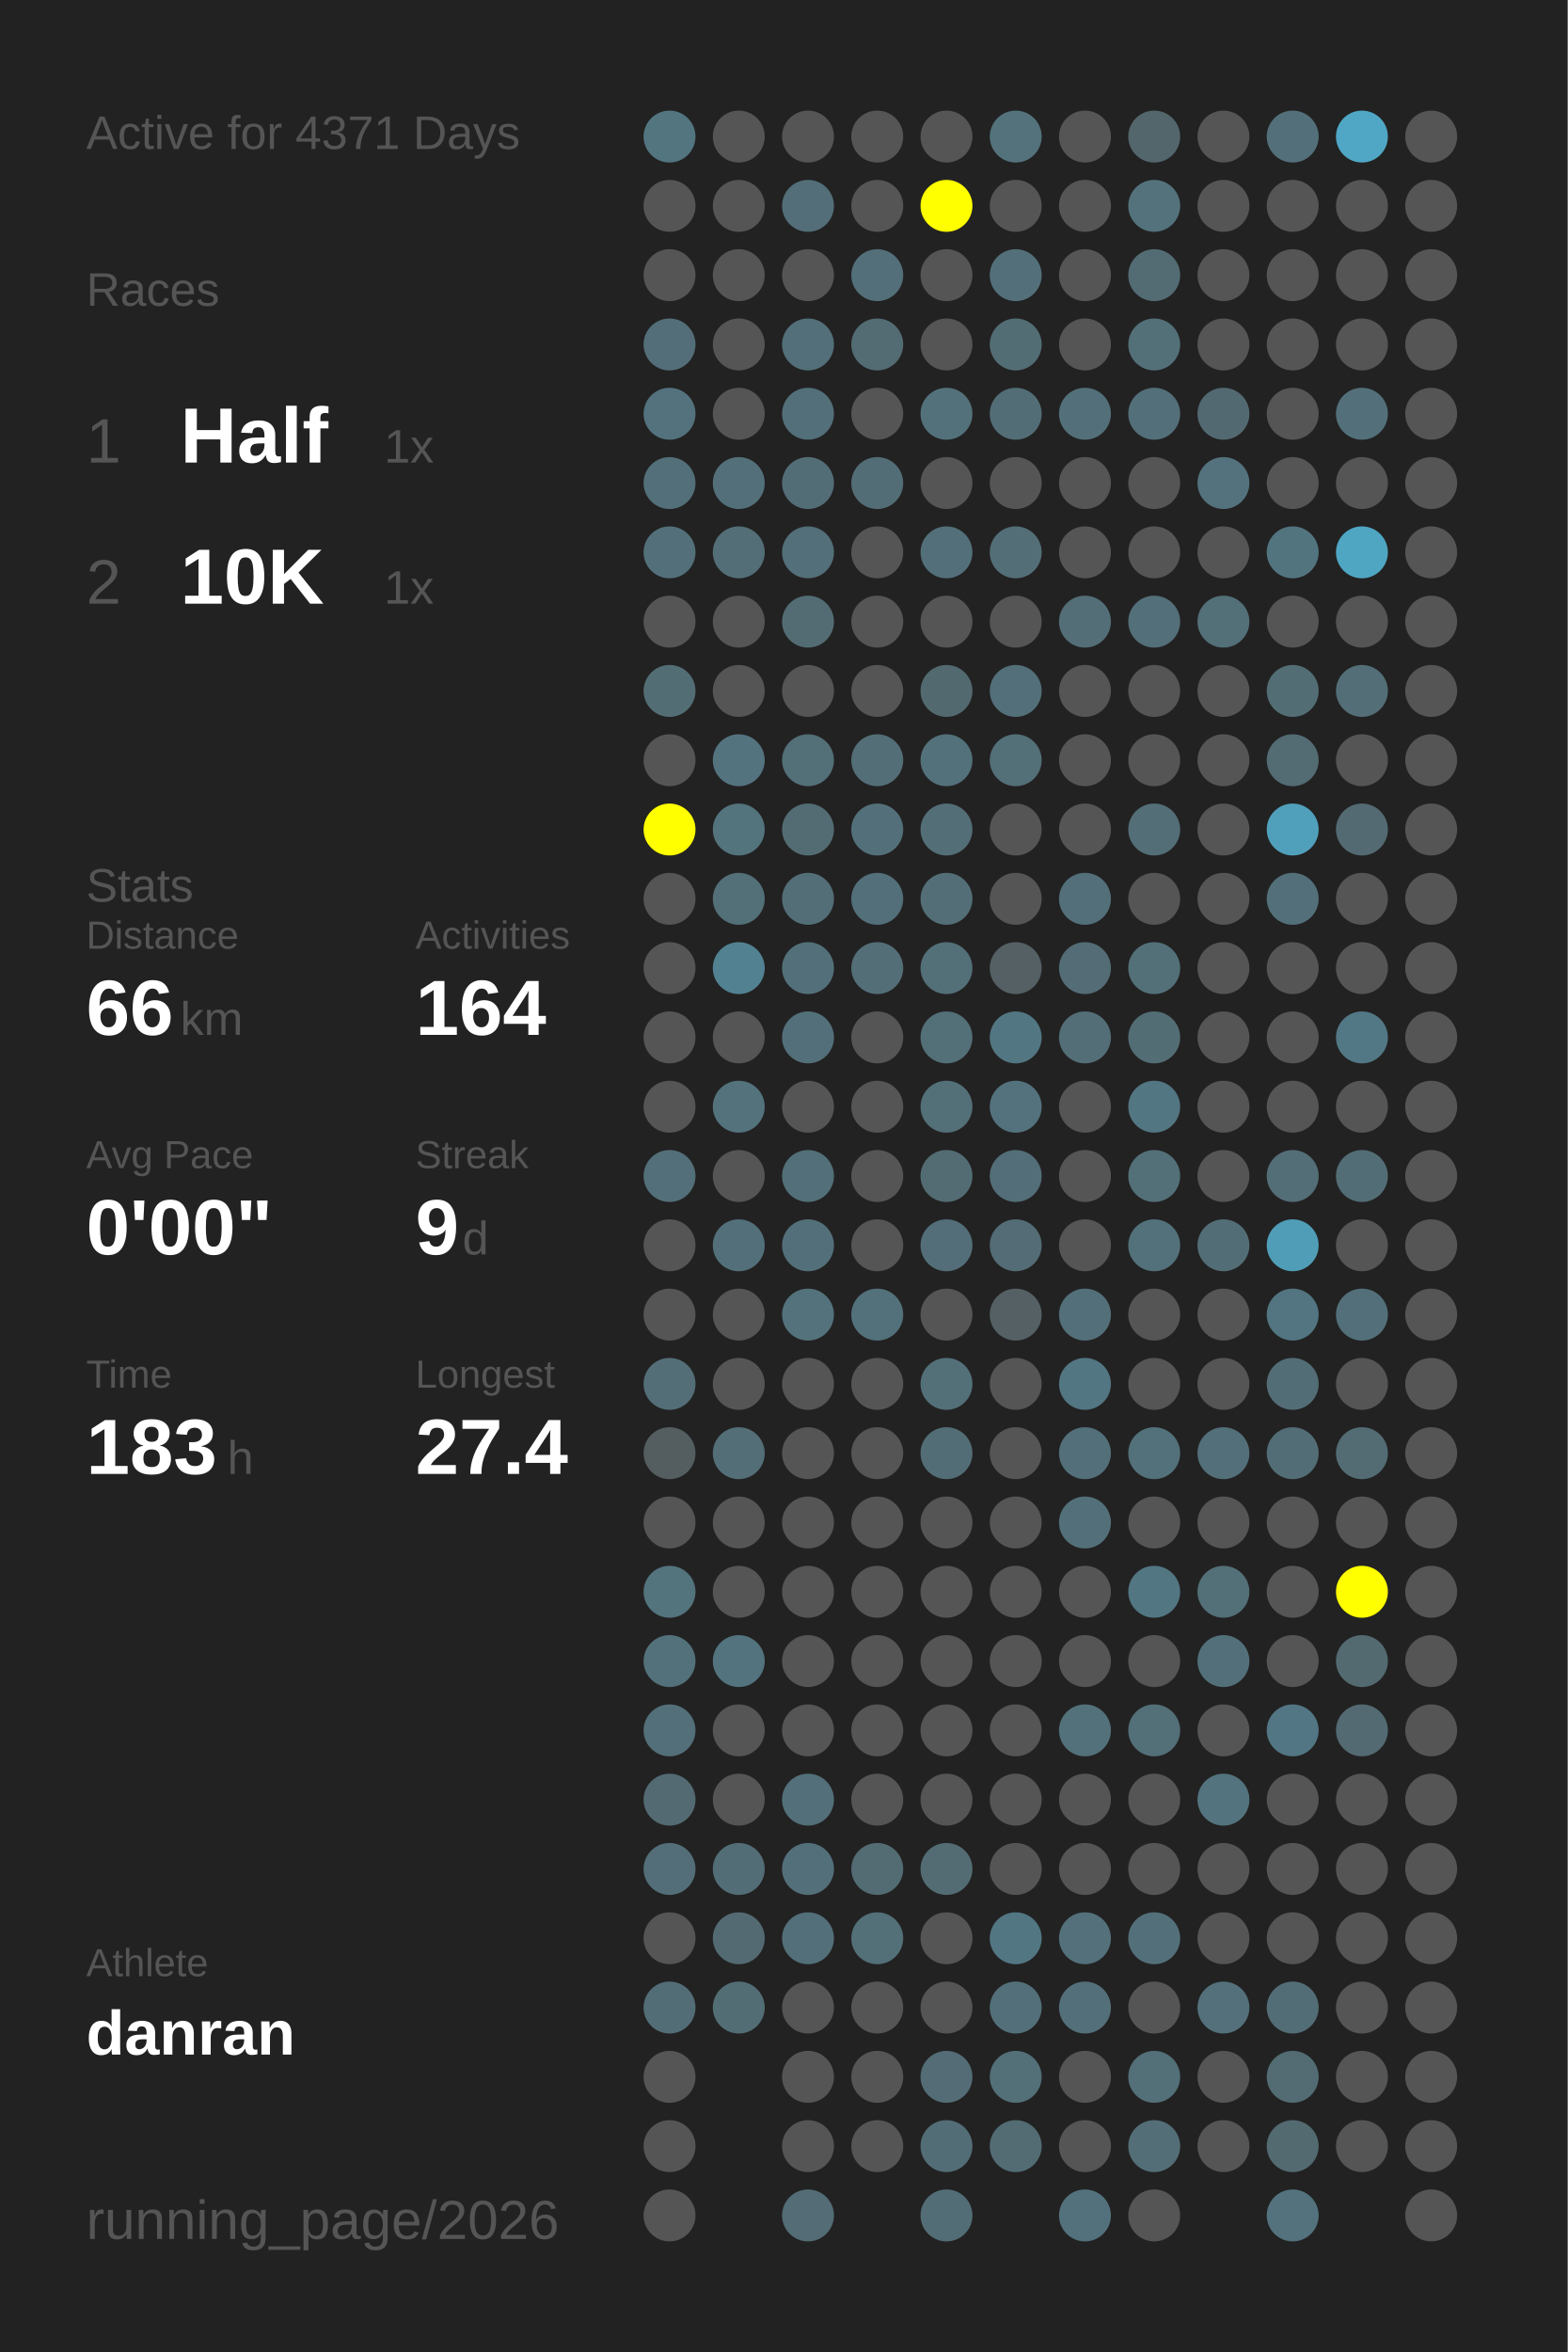
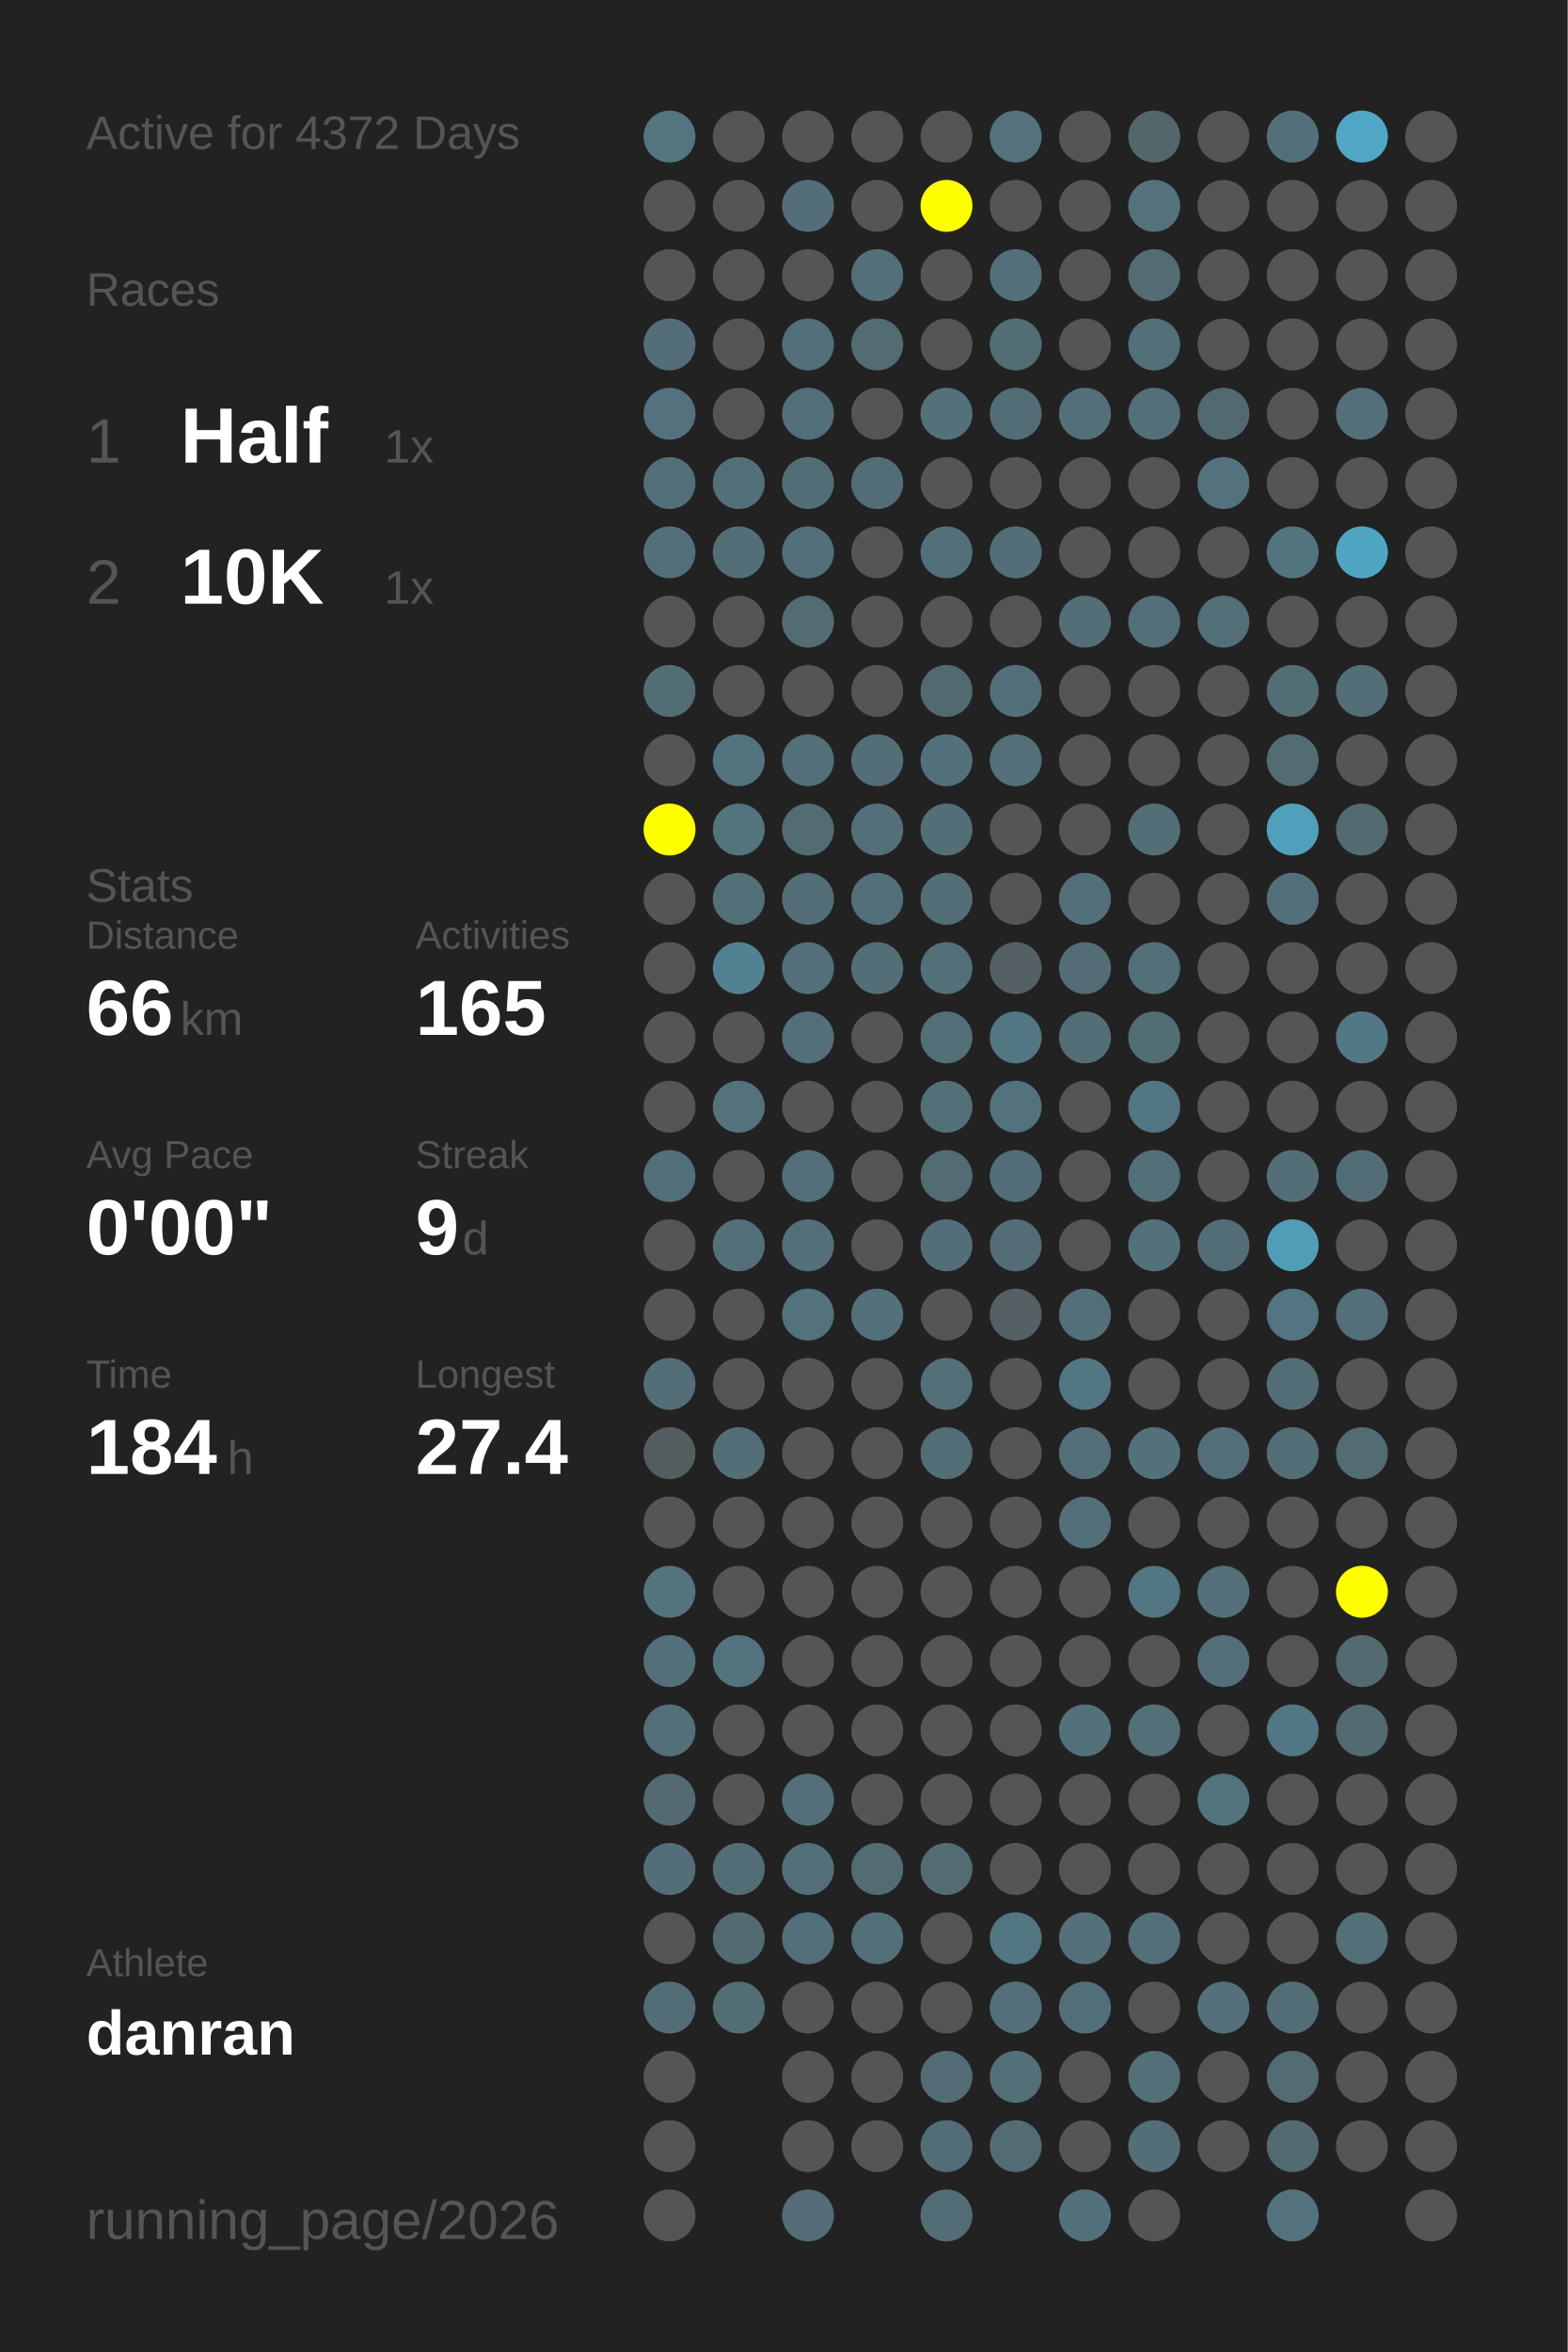
<svg xmlns="http://www.w3.org/2000/svg" baseProfile="full" height="300mm" version="1.1" viewBox="0,0,200,300" width="200mm">
  <defs />
  <rect fill="#222222" height="300" width="200" x="0" y="0" />
-   <text fill="#555555" style="font-size:6px; font-family:Arial;" x="11" y="19">Active for 4371 Days</text>
+   <text fill="#555555" style="font-size:6px; font-family:Arial;" x="11" y="19">Active for 4372 Days</text>
  <text fill="#555555" style="font-size:6px; font-family:Arial;" x="11" y="39">Races</text>
  <text fill="#555555" style="font-size:8px; font-family:Arial;" x="11" y="59">1</text>
  <text fill="#FFFFFF" style="font-size:10px; font-family:Arial; font-weight:bold;" x="23" y="59">Half</text>
  <text fill="#555555" style="font-size:6px; font-family:Arial;" x="49" y="59">1x</text>
  <text fill="#555555" style="font-size:8px; font-family:Arial;" x="11" y="77">2</text>
  <text fill="#FFFFFF" style="font-size:10px; font-family:Arial; font-weight:bold;" x="23" y="77">10K</text>
  <text fill="#555555" style="font-size:6px; font-family:Arial;" x="49" y="77">1x</text>
  <text fill="#555555" style="font-size:6px; font-family:Arial;" x="11" y="115">Stats</text>
  <text fill="#555555" style="font-size:5px; font-family:Arial;" x="11" y="121">Distance</text>
  <text fill="#FFFFFF" style="font-size:10px; font-family:Arial; font-weight:bold;" x="11" y="132">66</text>
  <text fill="#555555" style="font-size:6px; font-family:Arial;" x="23" y="132">km</text>
  <text fill="#555555" style="font-size:5px; font-family:Arial;" x="53" y="121">Activities</text>
-   <text fill="#FFFFFF" style="font-size:10px; font-family:Arial; font-weight:bold;" x="53" y="132">164</text>
+   <text fill="#FFFFFF" style="font-size:10px; font-family:Arial; font-weight:bold;" x="53" y="132">165</text>
  <text fill="#555555" style="font-size:5px; font-family:Arial;" x="11" y="149">Avg Pace</text>
  <text fill="#FFFFFF" style="font-size:10px; font-family:Arial; font-weight:bold;" x="11" y="160">0'00"</text>
  <text fill="#555555" style="font-size:5px; font-family:Arial;" x="53" y="149">Streak</text>
  <text fill="#FFFFFF" style="font-size:10px; font-family:Arial; font-weight:bold;" x="53" y="160">9</text>
  <text fill="#555555" style="font-size:6px; font-family:Arial;" x="59" y="160">d</text>
  <text fill="#555555" style="font-size:5px; font-family:Arial;" x="11" y="177">Time</text>
-   <text fill="#FFFFFF" style="font-size:10px; font-family:Arial; font-weight:bold;" x="11" y="188">183</text>
+   <text fill="#FFFFFF" style="font-size:10px; font-family:Arial; font-weight:bold;" x="11" y="188">184</text>
  <text fill="#555555" style="font-size:6px; font-family:Arial;" x="29" y="188">h</text>
  <text fill="#555555" style="font-size:5px; font-family:Arial;" x="53" y="177">Longest</text>
  <text fill="#FFFFFF" style="font-size:10px; font-family:Arial; font-weight:bold;" x="53" y="188">27.4</text>
  <text fill="#555555" style="font-size:5px; font-family:Arial;" x="11" y="252.065">Athlete</text>
  <text fill="#FFFFFF" style="font-size:8px; font-family:Arial; font-weight:bold;" x="11" y="262.065">danran</text>
  <text fill="#555555" style="font-size:7px; font-family:Arial;" x="11" y="285.581">running_page/2026</text>
  <circle cx="85.417" cy="17.419" fill="#527580" r="3.312" />
  <circle cx="85.417" cy="26.258" fill="#555555" r="3.312" />
  <circle cx="85.417" cy="35.097" fill="#555555" r="3.312" />
  <circle cx="85.417" cy="43.935" fill="#536e78" r="3.312" />
  <circle cx="85.417" cy="52.774" fill="#53727d" r="3.312" />
  <circle cx="85.417" cy="61.613" fill="#536f79" r="3.312" />
  <circle cx="85.417" cy="70.452" fill="#53707a" r="3.312" />
  <circle cx="85.417" cy="79.29" fill="#555555" r="3.312" />
  <circle cx="85.417" cy="88.129" fill="#536d75" r="3.312" />
  <circle cx="85.417" cy="96.968" fill="#555555" r="3.312" />
  <circle cx="85.417" cy="105.806" fill="#FFFF00" r="3.312" />
  <circle cx="85.417" cy="114.645" fill="#555555" r="3.312" />
  <circle cx="85.417" cy="123.484" fill="#555555" r="3.312" />
  <circle cx="85.417" cy="132.323" fill="#555555" r="3.312" />
  <circle cx="85.417" cy="141.161" fill="#555555" r="3.312" />
  <circle cx="85.417" cy="150" fill="#536f79" r="3.312" />
  <circle cx="85.417" cy="158.839" fill="#555555" r="3.312" />
  <circle cx="85.417" cy="167.677" fill="#555555" r="3.312" />
  <circle cx="85.417" cy="176.516" fill="#536e77" r="3.312" />
  <circle cx="85.417" cy="185.355" fill="#545d60" r="3.312" />
  <circle cx="85.417" cy="194.194" fill="#555555" r="3.312" />
  <circle cx="85.417" cy="203.032" fill="#53737d" r="3.312" />
  <circle cx="85.417" cy="211.871" fill="#53717b" r="3.312" />
  <circle cx="85.417" cy="220.71" fill="#536f79" r="3.312" />
  <circle cx="85.417" cy="229.548" fill="#536a72" r="3.312" />
  <circle cx="85.417" cy="238.387" fill="#536e78" r="3.312" />
  <circle cx="85.417" cy="247.226" fill="#555555" r="3.312" />
  <circle cx="85.417" cy="256.065" fill="#536d76" r="3.312" />
  <circle cx="85.417" cy="264.903" fill="#555555" r="3.312" />
  <circle cx="85.417" cy="273.742" fill="#555555" r="3.312" />
  <circle cx="85.417" cy="282.581" fill="#555555" r="3.312" />
  <circle cx="94.25" cy="17.419" fill="#555555" r="3.312" />
  <circle cx="94.25" cy="26.258" fill="#555555" r="3.312" />
  <circle cx="94.25" cy="35.097" fill="#555555" r="3.312" />
  <circle cx="94.25" cy="43.935" fill="#555555" r="3.312" />
  <circle cx="94.25" cy="52.774" fill="#555555" r="3.312" />
  <circle cx="94.25" cy="61.613" fill="#53707a" r="3.312" />
  <circle cx="94.25" cy="70.452" fill="#536e77" r="3.312" />
  <circle cx="94.25" cy="79.29" fill="#555555" r="3.312" />
  <circle cx="94.25" cy="88.129" fill="#555555" r="3.312" />
  <circle cx="94.25" cy="96.968" fill="#53737f" r="3.312" />
  <circle cx="94.25" cy="105.806" fill="#53737d" r="3.312" />
  <circle cx="94.25" cy="114.645" fill="#536f78" r="3.312" />
  <circle cx="94.25" cy="123.484" fill="#528292" r="3.312" />
  <circle cx="94.25" cy="132.323" fill="#555555" r="3.312" />
  <circle cx="94.25" cy="141.161" fill="#53727c" r="3.312" />
  <circle cx="94.25" cy="150" fill="#555555" r="3.312" />
  <circle cx="94.25" cy="158.839" fill="#53707a" r="3.312" />
  <circle cx="94.25" cy="167.677" fill="#555555" r="3.312" />
  <circle cx="94.25" cy="176.516" fill="#555555" r="3.312" />
  <circle cx="94.25" cy="185.355" fill="#536e77" r="3.312" />
  <circle cx="94.25" cy="194.194" fill="#555555" r="3.312" />
  <circle cx="94.25" cy="203.032" fill="#555555" r="3.312" />
  <circle cx="94.25" cy="211.871" fill="#53737e" r="3.312" />
  <circle cx="94.25" cy="220.71" fill="#555555" r="3.312" />
  <circle cx="94.25" cy="229.548" fill="#555555" r="3.312" />
  <circle cx="94.25" cy="238.387" fill="#536d76" r="3.312" />
  <circle cx="94.25" cy="247.226" fill="#536a72" r="3.312" />
  <circle cx="94.25" cy="256.065" fill="#536d75" r="3.312" />
  <circle cx="103.083" cy="17.419" fill="#555555" r="3.312" />
  <circle cx="103.083" cy="26.258" fill="#536e78" r="3.312" />
  <circle cx="103.083" cy="35.097" fill="#555555" r="3.312" />
  <circle cx="103.083" cy="43.935" fill="#536f79" r="3.312" />
  <circle cx="103.083" cy="52.774" fill="#536f79" r="3.312" />
  <circle cx="103.083" cy="61.613" fill="#536d76" r="3.312" />
  <circle cx="103.083" cy="70.452" fill="#536f79" r="3.312" />
  <circle cx="103.083" cy="79.29" fill="#536c74" r="3.312" />
  <circle cx="103.083" cy="88.129" fill="#555555" r="3.312" />
  <circle cx="103.083" cy="96.968" fill="#536f78" r="3.312" />
  <circle cx="103.083" cy="105.806" fill="#536c74" r="3.312" />
  <circle cx="103.083" cy="114.645" fill="#536e77" r="3.312" />
  <circle cx="103.083" cy="123.484" fill="#53707a" r="3.312" />
  <circle cx="103.083" cy="132.323" fill="#53707a" r="3.312" />
  <circle cx="103.083" cy="141.161" fill="#555555" r="3.312" />
  <circle cx="103.083" cy="150" fill="#536f79" r="3.312" />
  <circle cx="103.083" cy="158.839" fill="#53707a" r="3.312" />
  <circle cx="103.083" cy="167.677" fill="#53727c" r="3.312" />
  <circle cx="103.083" cy="176.516" fill="#555555" r="3.312" />
  <circle cx="103.083" cy="185.355" fill="#555555" r="3.312" />
  <circle cx="103.083" cy="194.194" fill="#555555" r="3.312" />
  <circle cx="103.083" cy="203.032" fill="#555555" r="3.312" />
  <circle cx="103.083" cy="211.871" fill="#555555" r="3.312" />
  <circle cx="103.083" cy="220.71" fill="#555555" r="3.312" />
  <circle cx="103.083" cy="229.548" fill="#53707a" r="3.312" />
  <circle cx="103.083" cy="238.387" fill="#53707a" r="3.312" />
  <circle cx="103.083" cy="247.226" fill="#536f79" r="3.312" />
  <circle cx="103.083" cy="256.065" fill="#555555" r="3.312" />
  <circle cx="103.083" cy="264.903" fill="#555555" r="3.312" />
  <circle cx="103.083" cy="273.742" fill="#555555" r="3.312" />
  <circle cx="103.083" cy="282.581" fill="#536c75" r="3.312" />
  <circle cx="111.917" cy="17.419" fill="#555555" r="3.312" />
  <circle cx="111.917" cy="26.258" fill="#555555" r="3.312" />
  <circle cx="111.917" cy="35.097" fill="#536f79" r="3.312" />
  <circle cx="111.917" cy="43.935" fill="#536b73" r="3.312" />
  <circle cx="111.917" cy="52.774" fill="#555555" r="3.312" />
  <circle cx="111.917" cy="61.613" fill="#536d76" r="3.312" />
  <circle cx="111.917" cy="70.452" fill="#555555" r="3.312" />
  <circle cx="111.917" cy="79.29" fill="#555555" r="3.312" />
  <circle cx="111.917" cy="88.129" fill="#555555" r="3.312" />
  <circle cx="111.917" cy="96.968" fill="#536e77" r="3.312" />
  <circle cx="111.917" cy="105.806" fill="#53707a" r="3.312" />
  <circle cx="111.917" cy="114.645" fill="#536f79" r="3.312" />
  <circle cx="111.917" cy="123.484" fill="#536e77" r="3.312" />
  <circle cx="111.917" cy="132.323" fill="#555555" r="3.312" />
  <circle cx="111.917" cy="141.161" fill="#555555" r="3.312" />
  <circle cx="111.917" cy="150" fill="#555555" r="3.312" />
  <circle cx="111.917" cy="158.839" fill="#555555" r="3.312" />
  <circle cx="111.917" cy="167.677" fill="#53717b" r="3.312" />
  <circle cx="111.917" cy="176.516" fill="#555555" r="3.312" />
  <circle cx="111.917" cy="185.355" fill="#555555" r="3.312" />
  <circle cx="111.917" cy="194.194" fill="#555555" r="3.312" />
  <circle cx="111.917" cy="203.032" fill="#555555" r="3.312" />
  <circle cx="111.917" cy="211.871" fill="#555555" r="3.312" />
  <circle cx="111.917" cy="220.71" fill="#555555" r="3.312" />
  <circle cx="111.917" cy="229.548" fill="#555555" r="3.312" />
  <circle cx="111.917" cy="238.387" fill="#536b73" r="3.312" />
  <circle cx="111.917" cy="247.226" fill="#536f78" r="3.312" />
  <circle cx="111.917" cy="256.065" fill="#555555" r="3.312" />
  <circle cx="111.917" cy="264.903" fill="#555555" r="3.312" />
  <circle cx="111.917" cy="273.742" fill="#555555" r="3.312" />
  <circle cx="120.75" cy="17.419" fill="#555555" r="3.312" />
  <circle cx="120.75" cy="26.258" fill="#FFFF00" r="3.312" />
  <circle cx="120.75" cy="35.097" fill="#555555" r="3.312" />
  <circle cx="120.75" cy="43.935" fill="#555555" r="3.312" />
  <circle cx="120.75" cy="52.774" fill="#53717b" r="3.312" />
  <circle cx="120.75" cy="61.613" fill="#555555" r="3.312" />
  <circle cx="120.75" cy="70.452" fill="#536f79" r="3.312" />
  <circle cx="120.75" cy="79.29" fill="#555555" r="3.312" />
  <circle cx="120.75" cy="88.129" fill="#536970" r="3.312" />
  <circle cx="120.75" cy="96.968" fill="#53717b" r="3.312" />
  <circle cx="120.75" cy="105.806" fill="#536e77" r="3.312" />
  <circle cx="120.75" cy="114.645" fill="#536e77" r="3.312" />
  <circle cx="120.75" cy="123.484" fill="#536f78" r="3.312" />
  <circle cx="120.75" cy="132.323" fill="#536f78" r="3.312" />
  <circle cx="120.75" cy="141.161" fill="#536f78" r="3.312" />
  <circle cx="120.75" cy="150" fill="#536c74" r="3.312" />
  <circle cx="120.75" cy="158.839" fill="#536e78" r="3.312" />
  <circle cx="120.75" cy="167.677" fill="#555555" r="3.312" />
  <circle cx="120.75" cy="176.516" fill="#537079" r="3.312" />
  <circle cx="120.75" cy="185.355" fill="#536d76" r="3.312" />
  <circle cx="120.75" cy="194.194" fill="#555555" r="3.312" />
  <circle cx="120.75" cy="203.032" fill="#555555" r="3.312" />
  <circle cx="120.75" cy="211.871" fill="#555555" r="3.312" />
  <circle cx="120.75" cy="220.71" fill="#555555" r="3.312" />
  <circle cx="120.75" cy="229.548" fill="#555555" r="3.312" />
  <circle cx="120.75" cy="238.387" fill="#536c74" r="3.312" />
  <circle cx="120.75" cy="247.226" fill="#555555" r="3.312" />
  <circle cx="120.75" cy="256.065" fill="#555555" r="3.312" />
  <circle cx="120.75" cy="264.903" fill="#536c75" r="3.312" />
  <circle cx="120.75" cy="273.742" fill="#536d76" r="3.312" />
  <circle cx="120.75" cy="282.581" fill="#536d76" r="3.312" />
  <circle cx="129.583" cy="17.419" fill="#53727c" r="3.312" />
  <circle cx="129.583" cy="26.258" fill="#555555" r="3.312" />
  <circle cx="129.583" cy="35.097" fill="#53707a" r="3.312" />
  <circle cx="129.583" cy="43.935" fill="#536d75" r="3.312" />
  <circle cx="129.583" cy="52.774" fill="#536d76" r="3.312" />
  <circle cx="129.583" cy="61.613" fill="#555555" r="3.312" />
  <circle cx="129.583" cy="70.452" fill="#536e77" r="3.312" />
  <circle cx="129.583" cy="79.29" fill="#555555" r="3.312" />
  <circle cx="129.583" cy="88.129" fill="#536f79" r="3.312" />
  <circle cx="129.583" cy="96.968" fill="#536f78" r="3.312" />
  <circle cx="129.583" cy="105.806" fill="#555555" r="3.312" />
  <circle cx="129.583" cy="114.645" fill="#555555" r="3.312" />
  <circle cx="129.583" cy="123.484" fill="#546064" r="3.312" />
  <circle cx="129.583" cy="132.323" fill="#527682" r="3.312" />
  <circle cx="129.583" cy="141.161" fill="#53727d" r="3.312" />
  <circle cx="129.583" cy="150" fill="#536e78" r="3.312" />
  <circle cx="129.583" cy="158.839" fill="#536c75" r="3.312" />
  <circle cx="129.583" cy="167.677" fill="#546064" r="3.312" />
  <circle cx="129.583" cy="176.516" fill="#555555" r="3.312" />
  <circle cx="129.583" cy="185.355" fill="#555555" r="3.312" />
  <circle cx="129.583" cy="194.194" fill="#555555" r="3.312" />
  <circle cx="129.583" cy="203.032" fill="#555555" r="3.312" />
  <circle cx="129.583" cy="211.871" fill="#555555" r="3.312" />
  <circle cx="129.583" cy="220.71" fill="#555555" r="3.312" />
  <circle cx="129.583" cy="229.548" fill="#555555" r="3.312" />
  <circle cx="129.583" cy="238.387" fill="#555555" r="3.312" />
  <circle cx="129.583" cy="247.226" fill="#527783" r="3.312" />
  <circle cx="129.583" cy="256.065" fill="#53707a" r="3.312" />
  <circle cx="129.583" cy="264.903" fill="#536f78" r="3.312" />
  <circle cx="129.583" cy="273.742" fill="#536c74" r="3.312" />
  <circle cx="138.417" cy="17.419" fill="#555555" r="3.312" />
  <circle cx="138.417" cy="26.258" fill="#555555" r="3.312" />
  <circle cx="138.417" cy="35.097" fill="#555555" r="3.312" />
  <circle cx="138.417" cy="43.935" fill="#555555" r="3.312" />
  <circle cx="138.417" cy="52.774" fill="#53707a" r="3.312" />
  <circle cx="138.417" cy="61.613" fill="#555555" r="3.312" />
  <circle cx="138.417" cy="70.452" fill="#555555" r="3.312" />
  <circle cx="138.417" cy="79.29" fill="#536e77" r="3.312" />
  <circle cx="138.417" cy="88.129" fill="#555555" r="3.312" />
  <circle cx="138.417" cy="96.968" fill="#555555" r="3.312" />
  <circle cx="138.417" cy="105.806" fill="#555555" r="3.312" />
  <circle cx="138.417" cy="114.645" fill="#53707a" r="3.312" />
  <circle cx="138.417" cy="123.484" fill="#536c75" r="3.312" />
  <circle cx="138.417" cy="132.323" fill="#536e77" r="3.312" />
  <circle cx="138.417" cy="141.161" fill="#555555" r="3.312" />
  <circle cx="138.417" cy="150" fill="#555555" r="3.312" />
  <circle cx="138.417" cy="158.839" fill="#555555" r="3.312" />
  <circle cx="138.417" cy="167.677" fill="#536f79" r="3.312" />
  <circle cx="138.417" cy="176.516" fill="#527682" r="3.312" />
  <circle cx="138.417" cy="185.355" fill="#53707a" r="3.312" />
  <circle cx="138.417" cy="194.194" fill="#53707a" r="3.312" />
  <circle cx="138.417" cy="203.032" fill="#555555" r="3.312" />
  <circle cx="138.417" cy="211.871" fill="#555555" r="3.312" />
  <circle cx="138.417" cy="220.71" fill="#53717b" r="3.312" />
  <circle cx="138.417" cy="229.548" fill="#555555" r="3.312" />
  <circle cx="138.417" cy="238.387" fill="#555555" r="3.312" />
  <circle cx="138.417" cy="247.226" fill="#53707b" r="3.312" />
  <circle cx="138.417" cy="256.065" fill="#536f79" r="3.312" />
  <circle cx="138.417" cy="264.903" fill="#555555" r="3.312" />
  <circle cx="138.417" cy="273.742" fill="#555555" r="3.312" />
  <circle cx="138.417" cy="282.581" fill="#53717c" r="3.312" />
  <circle cx="147.25" cy="17.419" fill="#53666c" r="3.312" />
  <circle cx="147.25" cy="26.258" fill="#53727c" r="3.312" />
  <circle cx="147.25" cy="35.097" fill="#536c74" r="3.312" />
  <circle cx="147.25" cy="43.935" fill="#537079" r="3.312" />
  <circle cx="147.25" cy="52.774" fill="#536f79" r="3.312" />
  <circle cx="147.25" cy="61.613" fill="#555555" r="3.312" />
  <circle cx="147.25" cy="70.452" fill="#555555" r="3.312" />
  <circle cx="147.25" cy="79.29" fill="#536f79" r="3.312" />
  <circle cx="147.25" cy="88.129" fill="#555555" r="3.312" />
  <circle cx="147.25" cy="96.968" fill="#555555" r="3.312" />
  <circle cx="147.25" cy="105.806" fill="#536e77" r="3.312" />
  <circle cx="147.25" cy="114.645" fill="#555555" r="3.312" />
  <circle cx="147.25" cy="123.484" fill="#537079" r="3.312" />
  <circle cx="147.25" cy="132.323" fill="#536d75" r="3.312" />
  <circle cx="147.25" cy="141.161" fill="#527682" r="3.312" />
  <circle cx="147.25" cy="150" fill="#537079" r="3.312" />
  <circle cx="147.25" cy="158.839" fill="#53717b" r="3.312" />
  <circle cx="147.25" cy="167.677" fill="#555555" r="3.312" />
  <circle cx="147.25" cy="176.516" fill="#555555" r="3.312" />
  <circle cx="147.25" cy="185.355" fill="#53717b" r="3.312" />
  <circle cx="147.25" cy="194.194" fill="#555555" r="3.312" />
  <circle cx="147.25" cy="203.032" fill="#527682" r="3.312" />
  <circle cx="147.25" cy="211.871" fill="#555555" r="3.312" />
  <circle cx="147.25" cy="220.71" fill="#536f78" r="3.312" />
  <circle cx="147.25" cy="229.548" fill="#555555" r="3.312" />
  <circle cx="147.25" cy="238.387" fill="#555555" r="3.312" />
  <circle cx="147.25" cy="247.226" fill="#53707a" r="3.312" />
  <circle cx="147.25" cy="256.065" fill="#555555" r="3.312" />
  <circle cx="147.25" cy="264.903" fill="#536f78" r="3.312" />
  <circle cx="147.25" cy="273.742" fill="#536e77" r="3.312" />
  <circle cx="147.25" cy="282.581" fill="#555555" r="3.312" />
  <circle cx="156.083" cy="17.419" fill="#555555" r="3.312" />
  <circle cx="156.083" cy="26.258" fill="#555555" r="3.312" />
  <circle cx="156.083" cy="35.097" fill="#555555" r="3.312" />
  <circle cx="156.083" cy="43.935" fill="#555555" r="3.312" />
  <circle cx="156.083" cy="52.774" fill="#536971" r="3.312" />
  <circle cx="156.083" cy="61.613" fill="#53727d" r="3.312" />
  <circle cx="156.083" cy="70.452" fill="#555555" r="3.312" />
  <circle cx="156.083" cy="79.29" fill="#536f78" r="3.312" />
  <circle cx="156.083" cy="88.129" fill="#555555" r="3.312" />
  <circle cx="156.083" cy="96.968" fill="#555555" r="3.312" />
  <circle cx="156.083" cy="105.806" fill="#555555" r="3.312" />
  <circle cx="156.083" cy="114.645" fill="#555555" r="3.312" />
  <circle cx="156.083" cy="123.484" fill="#555555" r="3.312" />
  <circle cx="156.083" cy="132.323" fill="#555555" r="3.312" />
  <circle cx="156.083" cy="141.161" fill="#555555" r="3.312" />
  <circle cx="156.083" cy="150" fill="#555555" r="3.312" />
  <circle cx="156.083" cy="158.839" fill="#536d76" r="3.312" />
  <circle cx="156.083" cy="167.677" fill="#555555" r="3.312" />
  <circle cx="156.083" cy="176.516" fill="#555555" r="3.312" />
  <circle cx="156.083" cy="185.355" fill="#536f79" r="3.312" />
  <circle cx="156.083" cy="194.194" fill="#555555" r="3.312" />
  <circle cx="156.083" cy="203.032" fill="#536f78" r="3.312" />
  <circle cx="156.083" cy="211.871" fill="#53707a" r="3.312" />
  <circle cx="156.083" cy="220.71" fill="#555555" r="3.312" />
  <circle cx="156.083" cy="229.548" fill="#53737e" r="3.312" />
  <circle cx="156.083" cy="238.387" fill="#555555" r="3.312" />
  <circle cx="156.083" cy="247.226" fill="#555555" r="3.312" />
  <circle cx="156.083" cy="256.065" fill="#53707b" r="3.312" />
  <circle cx="156.083" cy="264.903" fill="#555555" r="3.312" />
  <circle cx="156.083" cy="273.742" fill="#555555" r="3.312" />
  <circle cx="164.917" cy="17.419" fill="#53707a" r="3.312" />
  <circle cx="164.917" cy="26.258" fill="#555555" r="3.312" />
  <circle cx="164.917" cy="35.097" fill="#555555" r="3.312" />
  <circle cx="164.917" cy="43.935" fill="#555555" r="3.312" />
  <circle cx="164.917" cy="52.774" fill="#555555" r="3.312" />
  <circle cx="164.917" cy="61.613" fill="#555555" r="3.312" />
  <circle cx="164.917" cy="70.452" fill="#52747f" r="3.312" />
  <circle cx="164.917" cy="79.29" fill="#555555" r="3.312" />
  <circle cx="164.917" cy="88.129" fill="#536d75" r="3.312" />
  <circle cx="164.917" cy="96.968" fill="#536b73" r="3.312" />
  <circle cx="164.917" cy="105.806" fill="#50a0bb" r="3.312" />
  <circle cx="164.917" cy="114.645" fill="#53707a" r="3.312" />
  <circle cx="164.917" cy="123.484" fill="#555555" r="3.312" />
  <circle cx="164.917" cy="132.323" fill="#555555" r="3.312" />
  <circle cx="164.917" cy="141.161" fill="#555555" r="3.312" />
  <circle cx="164.917" cy="150" fill="#536e77" r="3.312" />
  <circle cx="164.917" cy="158.839" fill="#509db7" r="3.312" />
  <circle cx="164.917" cy="167.677" fill="#527581" r="3.312" />
  <circle cx="164.917" cy="176.516" fill="#536d76" r="3.312" />
  <circle cx="164.917" cy="185.355" fill="#536d76" r="3.312" />
  <circle cx="164.917" cy="194.194" fill="#555555" r="3.312" />
  <circle cx="164.917" cy="203.032" fill="#555555" r="3.312" />
  <circle cx="164.917" cy="211.871" fill="#555555" r="3.312" />
  <circle cx="164.917" cy="220.71" fill="#527683" r="3.312" />
  <circle cx="164.917" cy="229.548" fill="#555555" r="3.312" />
  <circle cx="164.917" cy="238.387" fill="#555555" r="3.312" />
  <circle cx="164.917" cy="247.226" fill="#555555" r="3.312" />
  <circle cx="164.917" cy="256.065" fill="#536d76" r="3.312" />
  <circle cx="164.917" cy="264.903" fill="#536c74" r="3.312" />
  <circle cx="164.917" cy="273.742" fill="#536a71" r="3.312" />
  <circle cx="164.917" cy="282.581" fill="#53727d" r="3.312" />
  <circle cx="173.75" cy="17.419" fill="#4fa7c5" r="3.312" />
  <circle cx="173.75" cy="26.258" fill="#555555" r="3.312" />
  <circle cx="173.75" cy="35.097" fill="#555555" r="3.312" />
  <circle cx="173.75" cy="43.935" fill="#555555" r="3.312" />
  <circle cx="173.75" cy="52.774" fill="#53707a" r="3.312" />
  <circle cx="173.75" cy="61.613" fill="#555555" r="3.312" />
  <circle cx="173.75" cy="70.452" fill="#4fa6c3" r="3.312" />
  <circle cx="173.75" cy="79.29" fill="#555555" r="3.312" />
  <circle cx="173.75" cy="88.129" fill="#536e77" r="3.312" />
  <circle cx="173.75" cy="96.968" fill="#555555" r="3.312" />
  <circle cx="173.75" cy="105.806" fill="#536a72" r="3.312" />
  <circle cx="173.75" cy="114.645" fill="#555555" r="3.312" />
  <circle cx="173.75" cy="123.484" fill="#555555" r="3.312" />
  <circle cx="173.75" cy="132.323" fill="#527885" r="3.312" />
  <circle cx="173.75" cy="141.161" fill="#555555" r="3.312" />
  <circle cx="173.75" cy="150" fill="#536d76" r="3.312" />
  <circle cx="173.75" cy="158.839" fill="#555555" r="3.312" />
  <circle cx="173.75" cy="167.677" fill="#53707a" r="3.312" />
  <circle cx="173.75" cy="176.516" fill="#555555" r="3.312" />
  <circle cx="173.75" cy="185.355" fill="#536c74" r="3.312" />
  <circle cx="173.75" cy="194.194" fill="#555555" r="3.312" />
  <circle cx="173.75" cy="203.032" fill="#FFFF00" r="3.312" />
  <circle cx="173.75" cy="211.871" fill="#536a71" r="3.312" />
  <circle cx="173.75" cy="220.71" fill="#536a72" r="3.312" />
  <circle cx="173.75" cy="229.548" fill="#555555" r="3.312" />
  <circle cx="173.75" cy="238.387" fill="#555555" r="3.312" />
-   <circle cx="173.75" cy="247.226" fill="#555555" r="3.312" />
+   <circle cx="173.75" cy="247.226" fill="#536f78" r="3.312" />
  <circle cx="173.75" cy="256.065" fill="#555555" r="3.312" />
  <circle cx="173.75" cy="264.903" fill="#555555" r="3.312" />
  <circle cx="173.75" cy="273.742" fill="#555555" r="3.312" />
  <circle cx="182.583" cy="17.419" fill="#555555" r="3.312" />
  <circle cx="182.583" cy="26.258" fill="#555555" r="3.312" />
  <circle cx="182.583" cy="35.097" fill="#555555" r="3.312" />
  <circle cx="182.583" cy="43.935" fill="#555555" r="3.312" />
  <circle cx="182.583" cy="52.774" fill="#555555" r="3.312" />
  <circle cx="182.583" cy="61.613" fill="#555555" r="3.312" />
  <circle cx="182.583" cy="70.452" fill="#555555" r="3.312" />
  <circle cx="182.583" cy="79.29" fill="#555555" r="3.312" />
  <circle cx="182.583" cy="88.129" fill="#555555" r="3.312" />
  <circle cx="182.583" cy="96.968" fill="#555555" r="3.312" />
  <circle cx="182.583" cy="105.806" fill="#555555" r="3.312" />
  <circle cx="182.583" cy="114.645" fill="#555555" r="3.312" />
  <circle cx="182.583" cy="123.484" fill="#555555" r="3.312" />
  <circle cx="182.583" cy="132.323" fill="#555555" r="3.312" />
  <circle cx="182.583" cy="141.161" fill="#555555" r="3.312" />
  <circle cx="182.583" cy="150" fill="#555555" r="3.312" />
  <circle cx="182.583" cy="158.839" fill="#555555" r="3.312" />
  <circle cx="182.583" cy="167.677" fill="#555555" r="3.312" />
  <circle cx="182.583" cy="176.516" fill="#555555" r="3.312" />
  <circle cx="182.583" cy="185.355" fill="#555555" r="3.312" />
  <circle cx="182.583" cy="194.194" fill="#555555" r="3.312" />
  <circle cx="182.583" cy="203.032" fill="#555555" r="3.312" />
  <circle cx="182.583" cy="211.871" fill="#555555" r="3.312" />
  <circle cx="182.583" cy="220.71" fill="#555555" r="3.312" />
  <circle cx="182.583" cy="229.548" fill="#555555" r="3.312" />
  <circle cx="182.583" cy="238.387" fill="#555555" r="3.312" />
  <circle cx="182.583" cy="247.226" fill="#555555" r="3.312" />
  <circle cx="182.583" cy="256.065" fill="#555555" r="3.312" />
  <circle cx="182.583" cy="264.903" fill="#555555" r="3.312" />
  <circle cx="182.583" cy="273.742" fill="#555555" r="3.312" />
  <circle cx="182.583" cy="282.581" fill="#555555" r="3.312" />
</svg>
